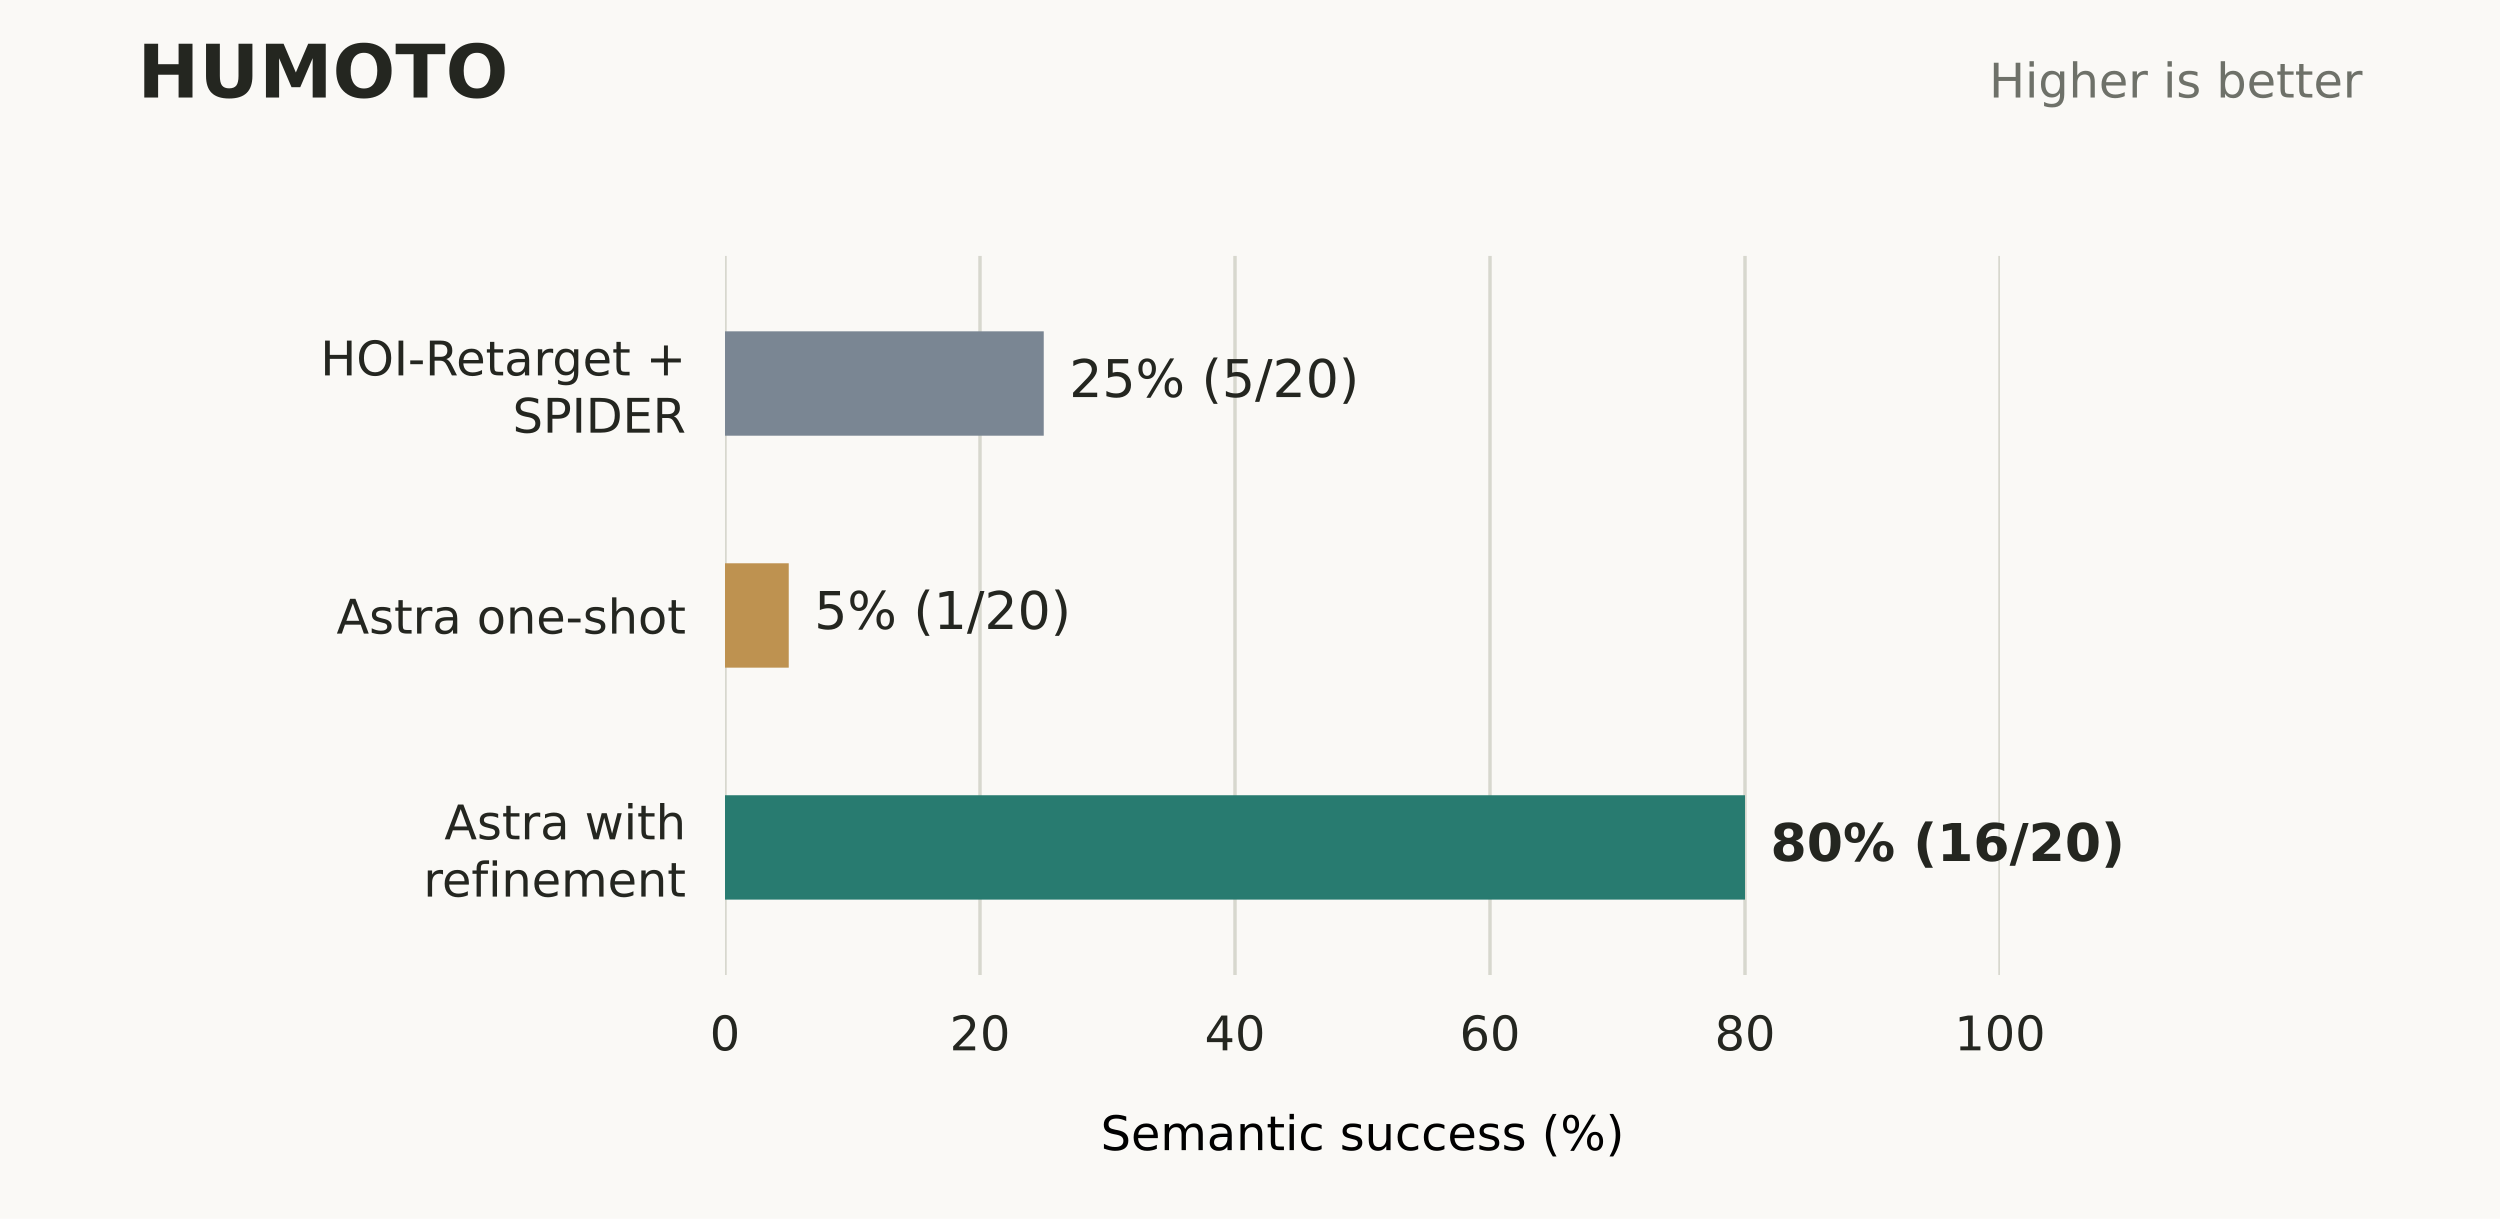
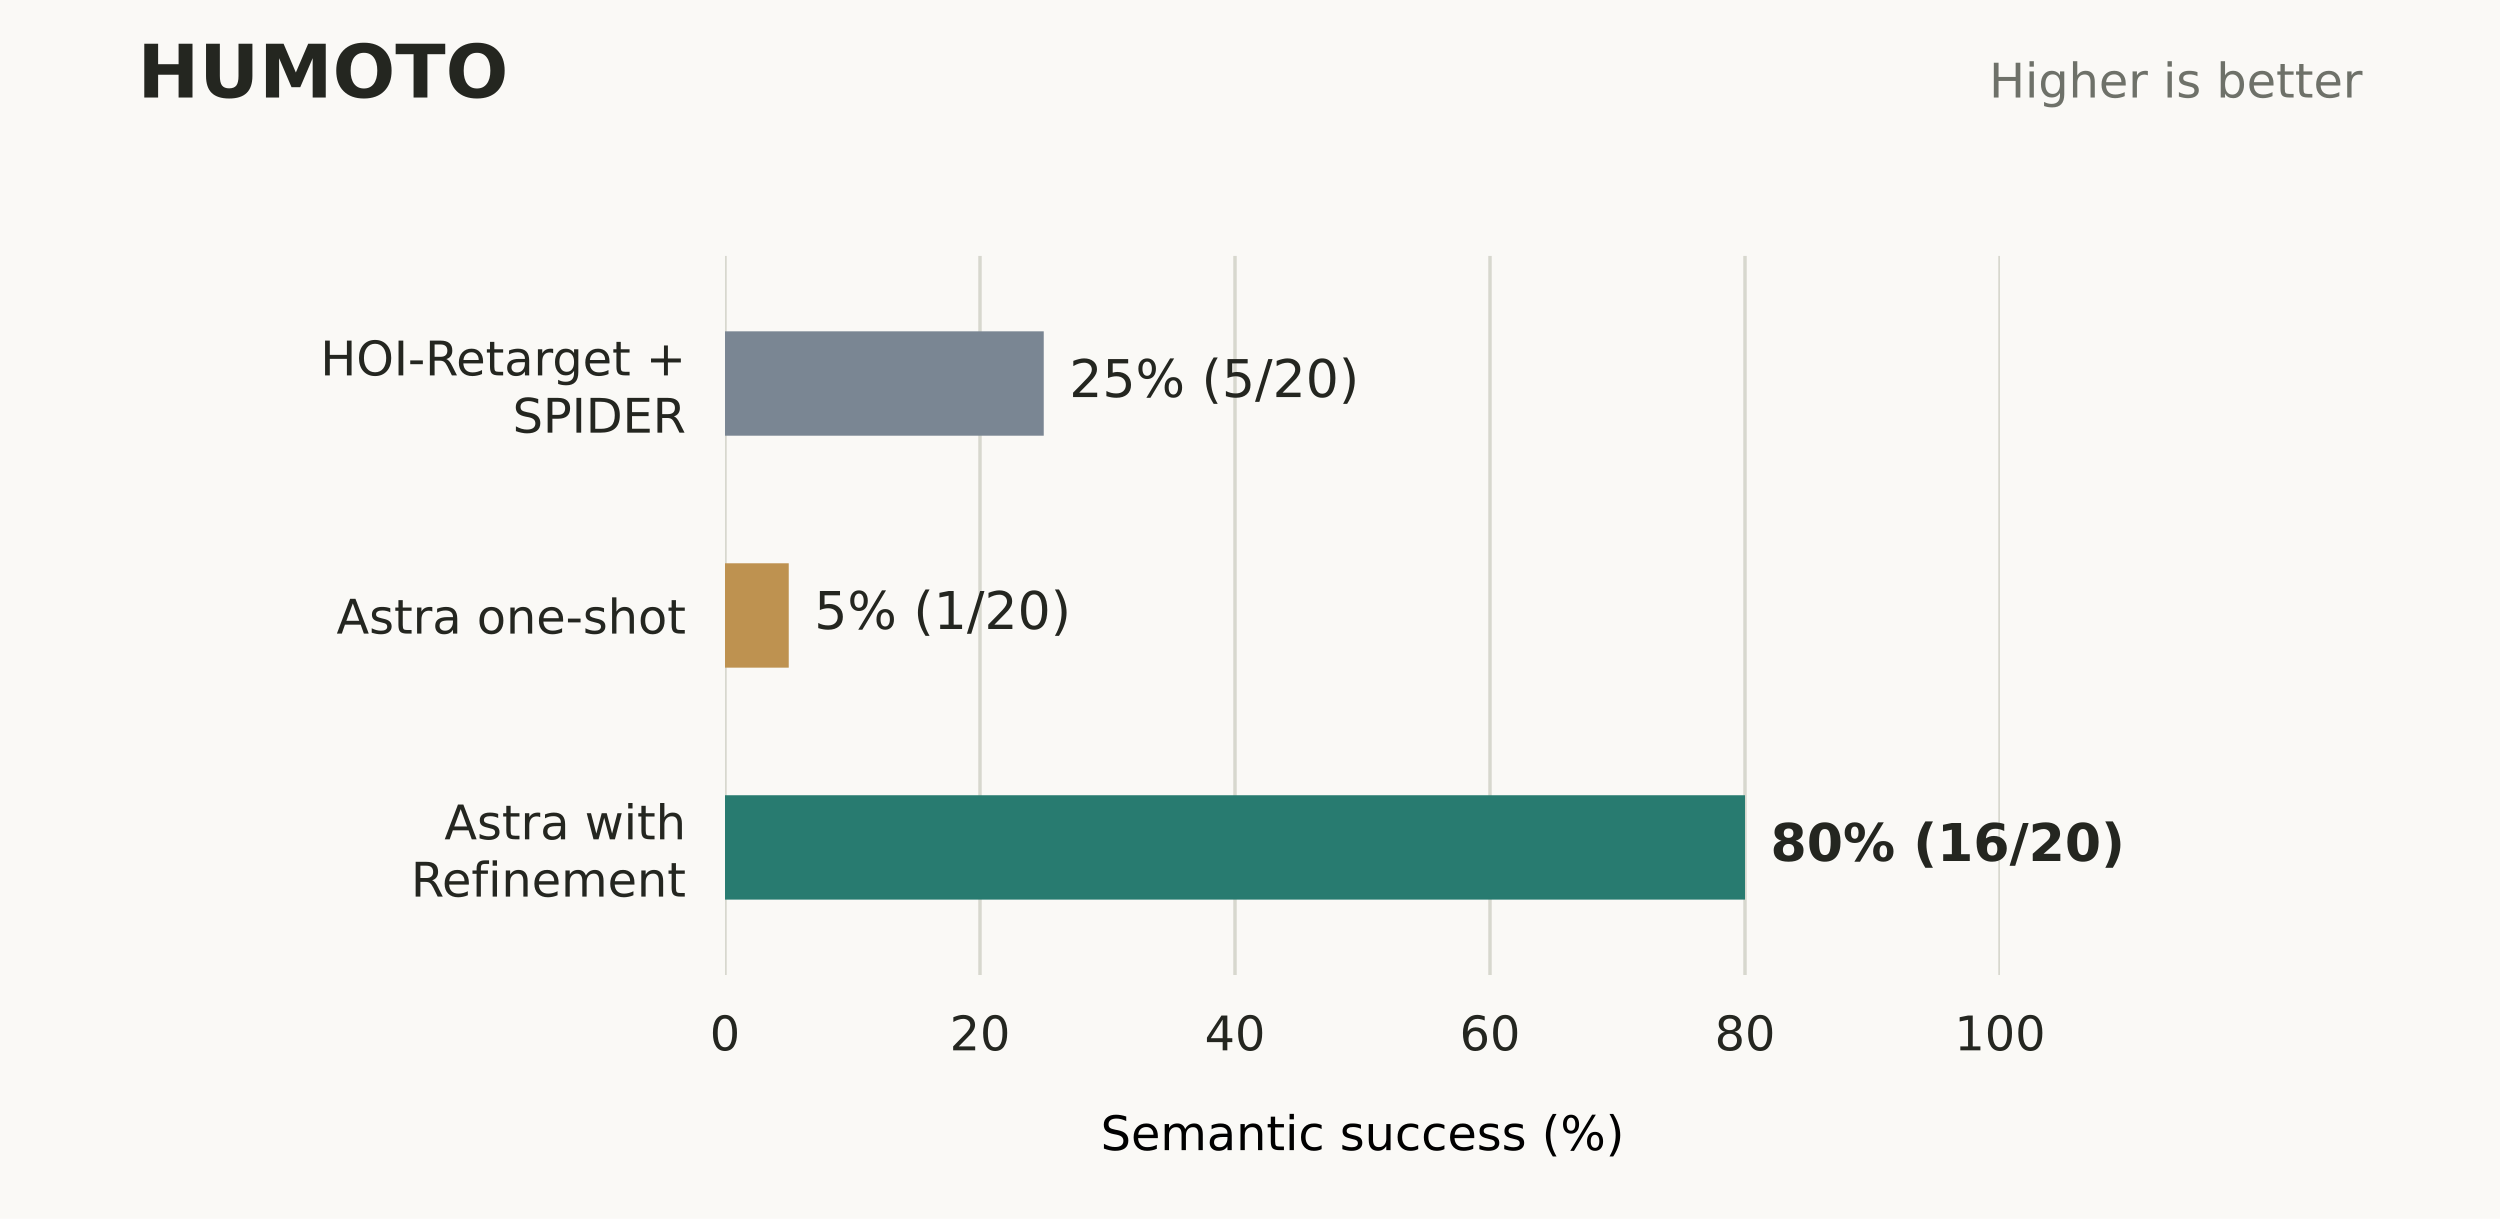
<svg xmlns="http://www.w3.org/2000/svg" width="576pt" height="280.8pt" viewBox="0 0 576 280.8" version="1.1">
  <defs>
    <style type="text/css">*{stroke-linejoin: round; stroke-linecap: butt}</style>
  </defs>
  <g id="figure_1">
    <g id="patch_1">
      <path d="M 0 280.8  L 576 280.8  L 576 0  L 0 0  z " style="fill: #faf9f6" />
    </g>
    <g id="axes_1">
      <g id="patch_2">
        <path d="M 167.04 224.64  L 460.8 224.64  L 460.8 58.968  L 167.04 58.968  z " style="fill: #faf9f6" />
      </g>
      <g id="matplotlib.axis_1">
        <g id="xtick_1">
          <g id="line2d_1">
            <path d="M 167.04 224.64  L 167.04 58.968  " clip-path="url(#p73d6c982b5)" style="fill: none; stroke: #d7d8ce; stroke-width: 0.8; stroke-linecap: square" />
          </g>
          <g id="line2d_2" />
          <g id="text_1">
            <text style="font-size: 11px; font-family: 'DejaVu Sans'; text-anchor: middle; fill: #242620" x="167.04" y="241.997" transform="rotate(-0 167.04 241.9974)">0</text>
          </g>
        </g>
        <g id="xtick_2">
          <g id="line2d_3">
            <path d="M 225.792 224.64  L 225.792 58.968  " clip-path="url(#p73d6c982b5)" style="fill: none; stroke: #d7d8ce; stroke-width: 0.8; stroke-linecap: square" />
          </g>
          <g id="line2d_4" />
          <g id="text_2">
            <text style="font-size: 11px; font-family: 'DejaVu Sans'; text-anchor: middle; fill: #242620" x="225.792" y="241.997" transform="rotate(-0 225.792 241.9974)">20</text>
          </g>
        </g>
        <g id="xtick_3">
          <g id="line2d_5">
            <path d="M 284.544 224.64  L 284.544 58.968  " clip-path="url(#p73d6c982b5)" style="fill: none; stroke: #d7d8ce; stroke-width: 0.8; stroke-linecap: square" />
          </g>
          <g id="line2d_6" />
          <g id="text_3">
            <text style="font-size: 11px; font-family: 'DejaVu Sans'; text-anchor: middle; fill: #242620" x="284.544" y="241.997" transform="rotate(-0 284.544 241.9974)">40</text>
          </g>
        </g>
        <g id="xtick_4">
          <g id="line2d_7">
            <path d="M 343.296 224.64  L 343.296 58.968  " clip-path="url(#p73d6c982b5)" style="fill: none; stroke: #d7d8ce; stroke-width: 0.8; stroke-linecap: square" />
          </g>
          <g id="line2d_8" />
          <g id="text_4">
            <text style="font-size: 11px; font-family: 'DejaVu Sans'; text-anchor: middle; fill: #242620" x="343.296" y="241.997" transform="rotate(-0 343.296 241.9974)">60</text>
          </g>
        </g>
        <g id="xtick_5">
          <g id="line2d_9">
            <path d="M 402.048 224.64  L 402.048 58.968  " clip-path="url(#p73d6c982b5)" style="fill: none; stroke: #d7d8ce; stroke-width: 0.8; stroke-linecap: square" />
          </g>
          <g id="line2d_10" />
          <g id="text_5">
            <text style="font-size: 11px; font-family: 'DejaVu Sans'; text-anchor: middle; fill: #242620" x="402.048" y="241.997" transform="rotate(-0 402.048 241.9974)">80</text>
          </g>
        </g>
        <g id="xtick_6">
          <g id="line2d_11">
            <path d="M 460.8 224.64  L 460.8 58.968  " clip-path="url(#p73d6c982b5)" style="fill: none; stroke: #d7d8ce; stroke-width: 0.8; stroke-linecap: square" />
          </g>
          <g id="line2d_12" />
          <g id="text_6">
            <text style="font-size: 11px; font-family: 'DejaVu Sans'; text-anchor: middle; fill: #242620" x="460.8" y="241.997" transform="rotate(-0 460.8 241.9974)">100</text>
          </g>
        </g>
        <g id="text_7">
          <text style="font-size: 11px; font-family: 'DejaVu Sans'; text-anchor: middle" x="313.92" y="264.998" transform="rotate(-0 313.92 264.9983)">Semantic success (%)</text>
        </g>
      </g>
      <g id="matplotlib.axis_2">
        <g id="ytick_1">
          <g id="line2d_13" />
          <g id="text_8">
            <text style="font-size: 11px; font-family: 'DejaVu Sans'; fill: #242620" transform="translate(73.81609 86.48959)">HOI-Retarget +</text>
            <text style="font-size: 11px; font-family: 'DejaVu Sans'; fill: #242620" transform="translate(118.1152 99.69174)">SPIDER</text>
          </g>
        </g>
        <g id="ytick_2">
          <g id="line2d_14" />
          <g id="text_9">
            <text style="font-size: 11px; font-family: 'DejaVu Sans'; text-anchor: end; fill: #242620" x="158.04" y="145.983" transform="rotate(-0 158.04 145.9831)">Astra one-shot</text>
          </g>
        </g>
        <g id="ytick_3">
          <g id="line2d_15" />
          <g id="text_10">
            <text style="font-size: 11px; font-family: 'DejaVu Sans'; fill: #242620" transform="translate(102.3783 193.3748)">Astra with</text>
-             <text style="font-size: 11px; font-family: 'DejaVu Sans'; fill: #242620" transform="translate(97.55719 206.5778)">refinement</text>
+             <text style="font-size: 11px; font-family: 'DejaVu Sans'; fill: #242620" transform="translate(94.68688 206.5778)">Refinement</text>
          </g>
        </g>
      </g>
      <g id="patch_3">
        <path d="M 167.04 76.337  L 240.48 76.337  L 240.48 100.386  L 167.04 100.386  z " clip-path="url(#p73d6c982b5)" style="fill: #7a8693" />
      </g>
      <g id="patch_4">
        <path d="M 167.04 129.779  L 181.728 129.779  L 181.728 153.829  L 167.04 153.829  z " clip-path="url(#p73d6c982b5)" style="fill: #be9250" />
      </g>
      <g id="patch_5">
        <path d="M 167.04 183.222  L 402.048 183.222  L 402.048 207.271  L 167.04 207.271  z " clip-path="url(#p73d6c982b5)" style="fill: #287b70" />
      </g>
      <g id="text_11">
        <text style="font-size: 12px; font-family: 'DejaVu Sans'; text-anchor: start; fill: #242620" x="246.355" y="91.479" transform="rotate(-0 246.3552 91.47861)">25%  (5/20)</text>
      </g>
      <g id="text_12">
        <text style="font-size: 12px; font-family: 'DejaVu Sans'; text-anchor: start; fill: #242620" x="187.603" y="144.921" transform="rotate(-0 187.6032 144.9212)">5%  (1/20)</text>
      </g>
      <g id="text_13">
        <text style="font-weight: 700; font-size: 12px; font-family: 'DejaVu Sans'; text-anchor: start; fill: #242620" x="407.923" y="198.364" transform="rotate(-0 407.9232 198.3638)">80%  (16/20)</text>
      </g>
    </g>
    <g id="text_14">
      <text style="font-weight: 700; font-size: 17px; font-family: 'DejaVu Sans'; text-anchor: start; fill: #242620" x="31.68" y="22.464" transform="rotate(-0 31.68 22.464)">HUMOTO</text>
    </g>
    <g id="text_15">
      <text style="font-size: 11px; font-family: 'DejaVu Sans'; text-anchor: end; fill: #6e7169" x="544.32" y="22.464" transform="rotate(-0 544.32 22.464)">Higher is better</text>
    </g>
  </g>
  <defs>
    <clipPath id="p73d6c982b5">
      <rect x="167.04" y="58.968" width="293.76" height="165.672" />
    </clipPath>
  </defs>
</svg>
